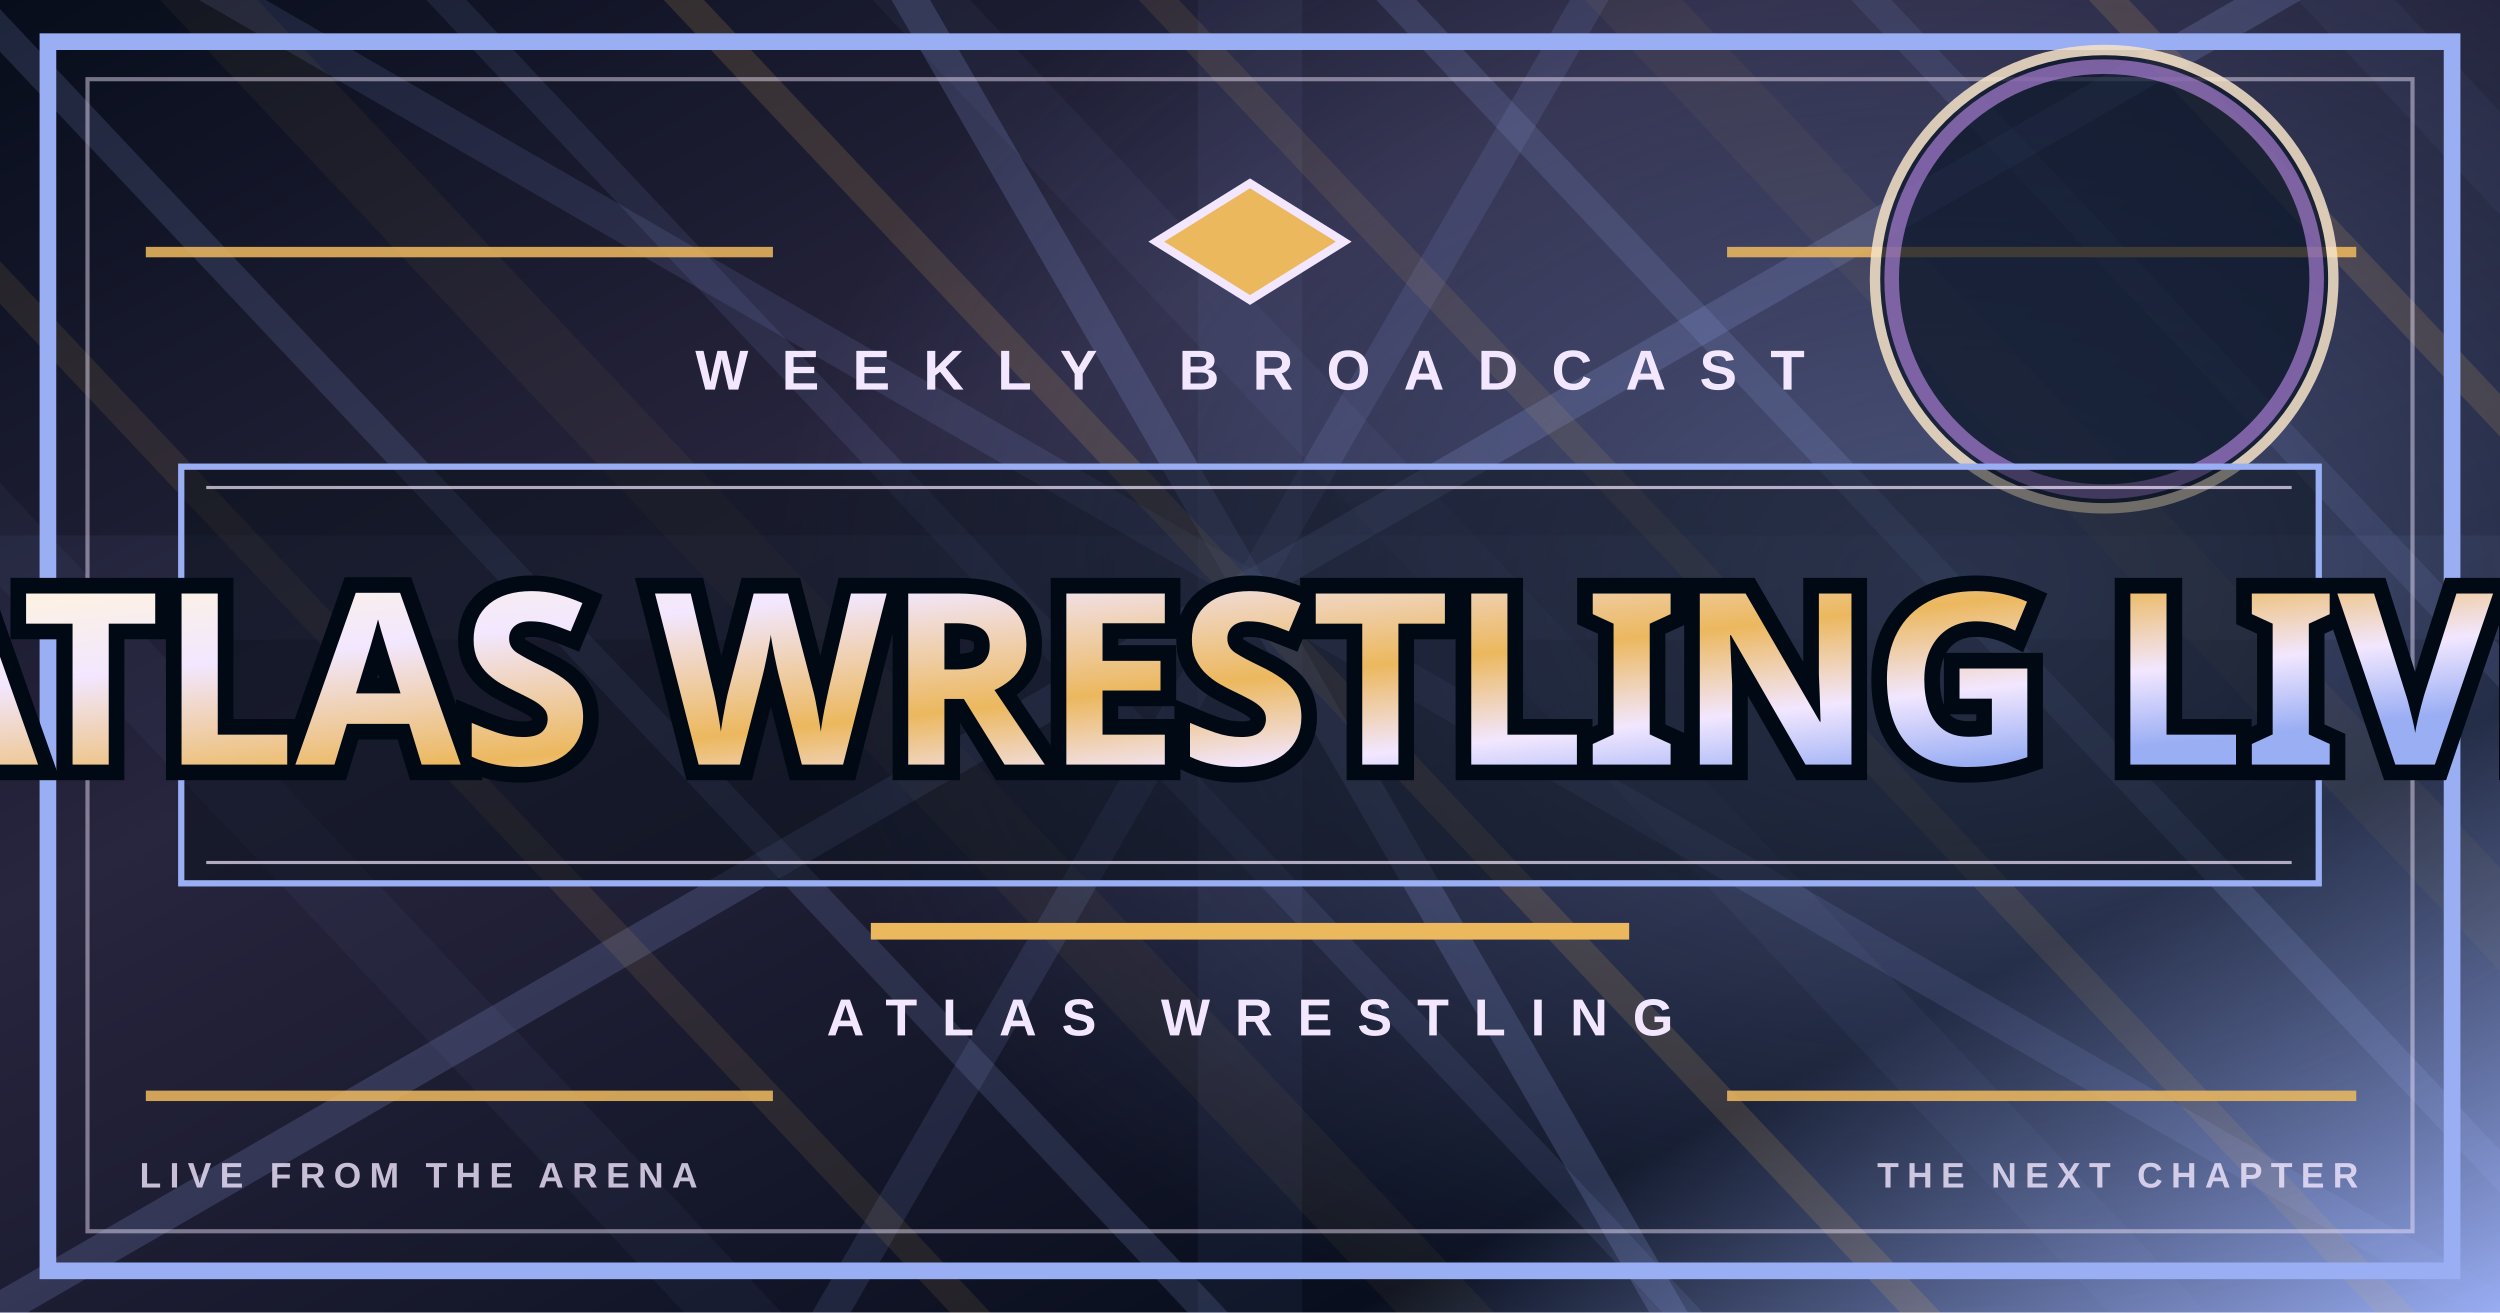
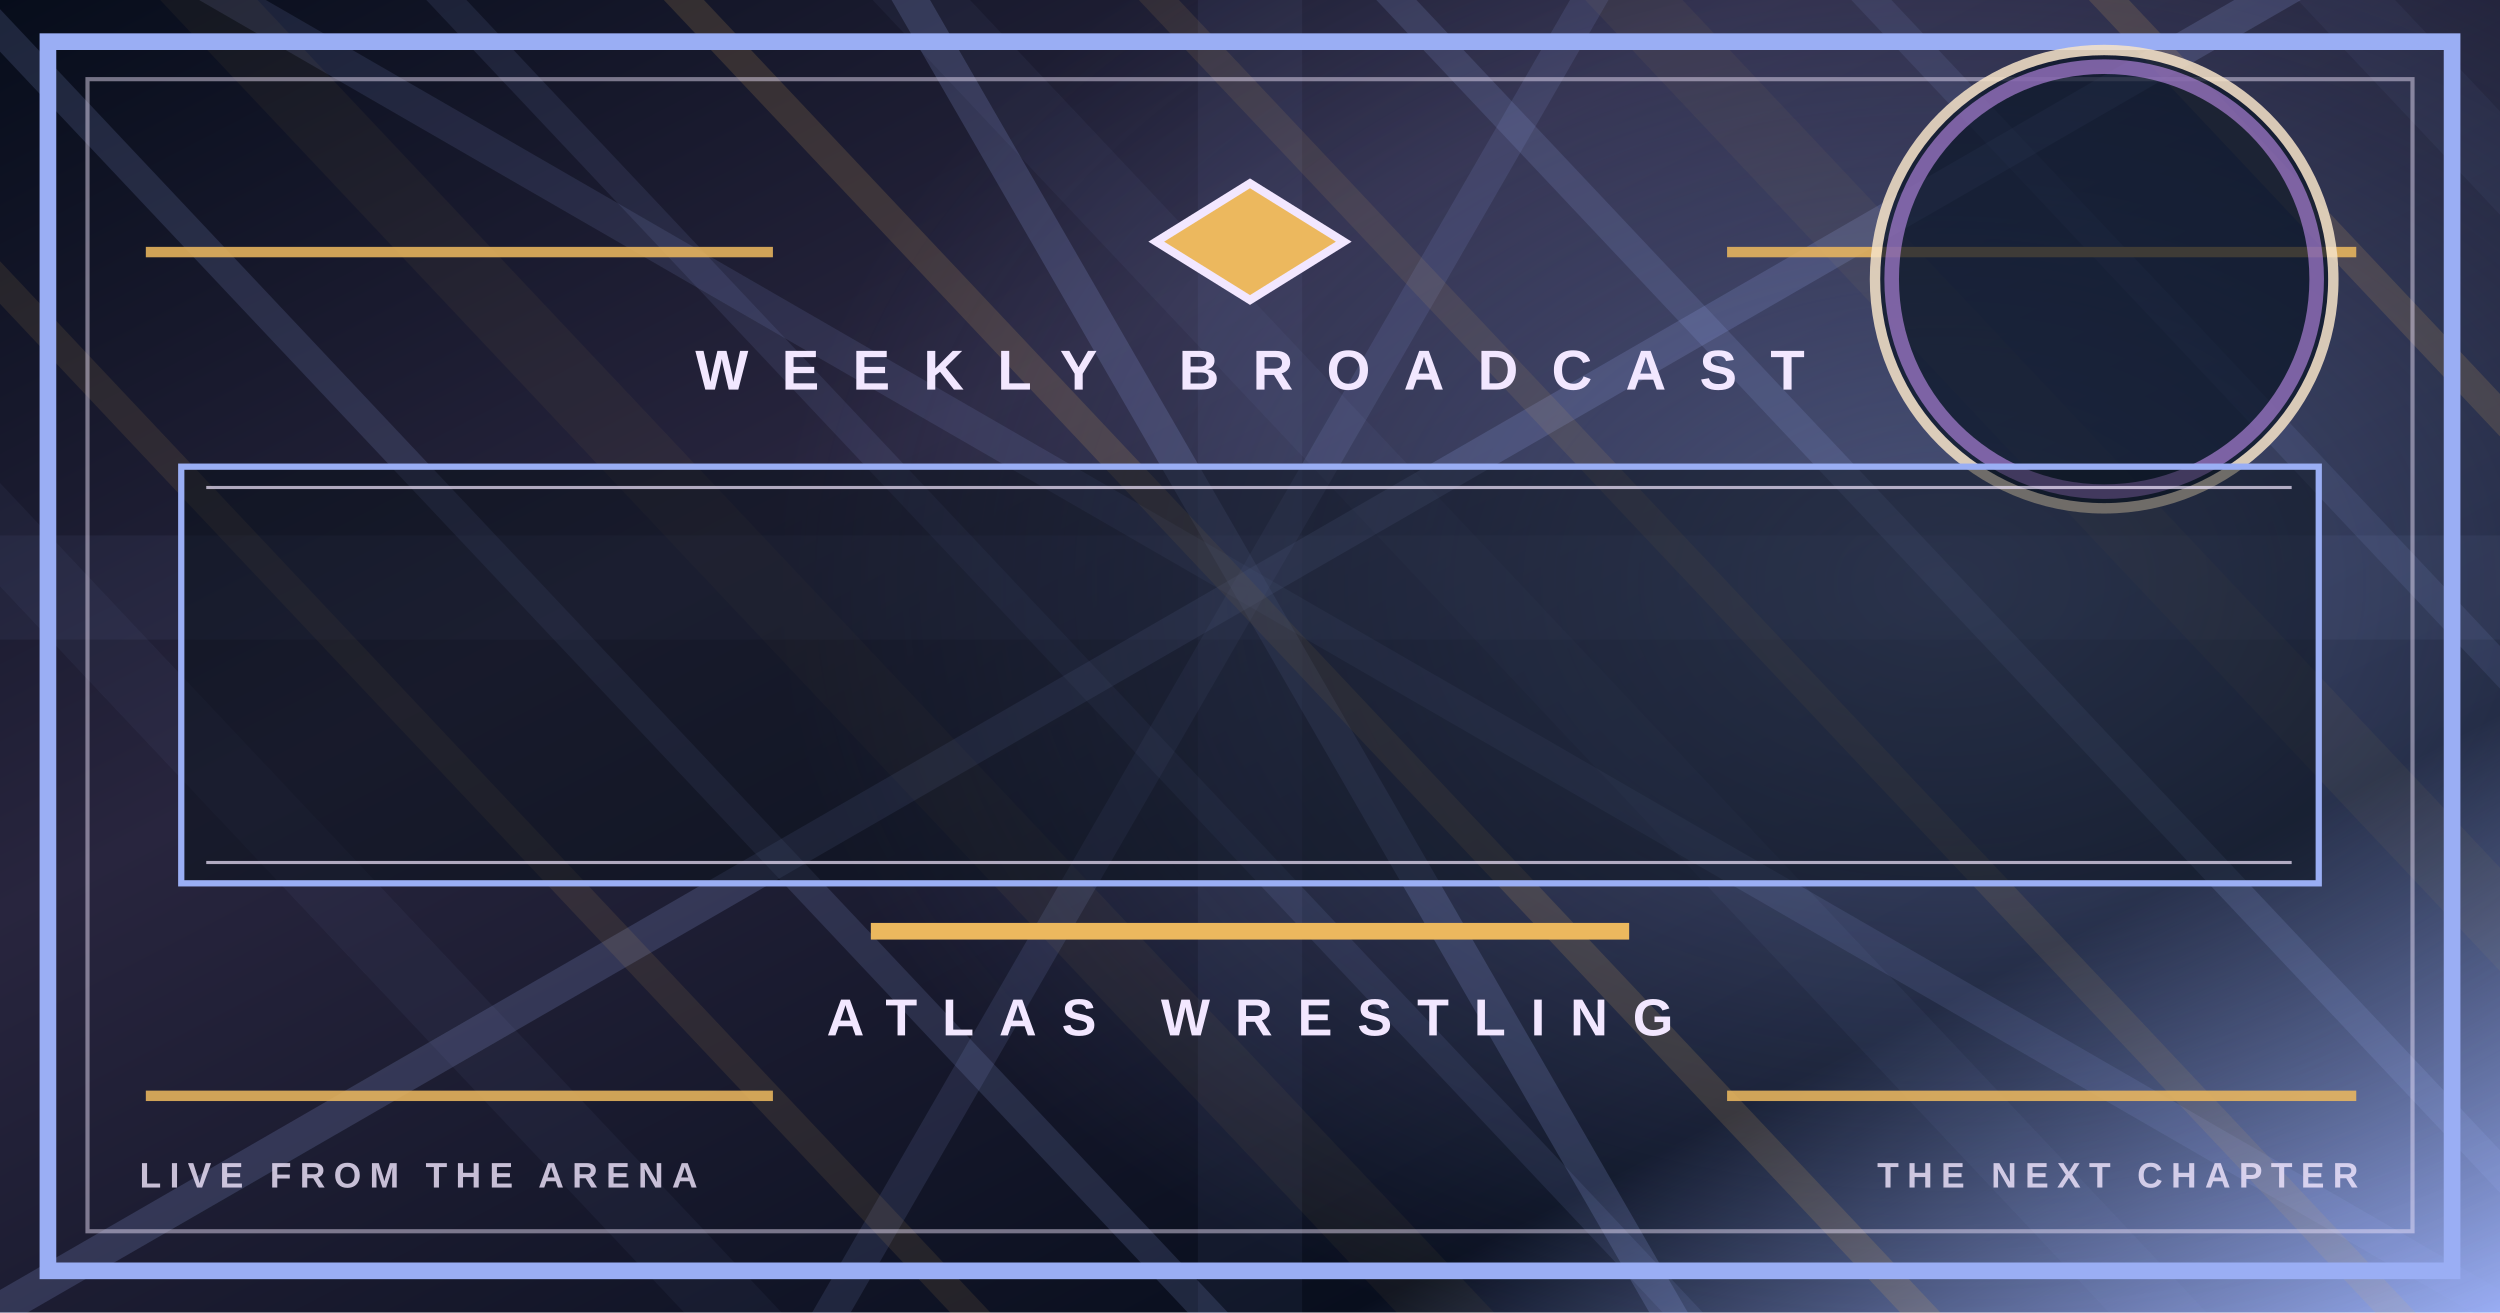
<svg xmlns="http://www.w3.org/2000/svg" width="1200" height="630" viewBox="0 0 1200 630" role="img" aria-label="ATLAS WRESTLING LIVE event art">
  <defs>
    <linearGradient id="sky" x1="0" y1="0" x2="1" y2="1">
      <stop stop-color="#070d1b" />
      <stop offset=".35" stop-color="#28253e" />
      <stop offset=".77" stop-color="#080e1d" />
      <stop offset="1" stop-color="#9aaef4" />
    </linearGradient>
    <linearGradient id="chrome" x1="0" y1="0" x2="1" y2=".6">
      <stop stop-color="#fff5dc" />
      <stop offset=".27" stop-color="#f2e7ff" />
      <stop offset=".59" stop-color="#ecb85e" />
      <stop offset=".81" stop-color="#f2e7ff" />
      <stop offset="1" stop-color="#9aaef4" />
    </linearGradient>
    <radialGradient id="spot">
      <stop stop-color="#9aaef4" stop-opacity=".39" />
      <stop offset="1" stop-color="#9aaef4" stop-opacity="0" />
    </radialGradient>
  </defs>
  <path fill="url(#sky)" d="M0 0h1200v630H0z" />
  <ellipse cx="935" cy="280" rx="570" ry="390" fill="url(#spot)" />
  <path d="M600 282L1680.0 282.0" stroke="#9aaef4" stroke-width="50" opacity="0.06" />
  <path d="M600 282L1535.3 822.0" stroke="#9aaef4" stroke-width="16" opacity="0.12" />
  <path d="M600 282L1140.0 1217.3" stroke="#9aaef4" stroke-width="16" opacity="0.18" />
  <path d="M600 282L600.0 1362.0" stroke="#9aaef4" stroke-width="50" opacity="0.06" />
  <path d="M600 282L60.0 1217.3" stroke="#9aaef4" stroke-width="16" opacity="0.12" />
  <path d="M600 282L-335.3 822.0" stroke="#9aaef4" stroke-width="16" opacity="0.18" />
  <path d="M600 282L-480.0 282.0" stroke="#9aaef4" stroke-width="50" opacity="0.06" />
  <path d="M600 282L-335.3 -258.0" stroke="#9aaef4" stroke-width="16" opacity="0.12" />
  <path d="M600 282L60.0 -653.3" stroke="#9aaef4" stroke-width="16" opacity="0.18" />
  <path d="M600 282L600.0 -798.0" stroke="#9aaef4" stroke-width="50" opacity="0.06" />
  <path d="M600 282L1140.0 -653.3" stroke="#9aaef4" stroke-width="16" opacity="0.12" />
  <path d="M600 282L1535.3 -258.0" stroke="#9aaef4" stroke-width="16" opacity="0.18" />
  <path d="M-270 -30L380 660" stroke="#9aaef4" opacity="0.05" stroke-width="34" />
  <path d="M-156 -30L494 660" stroke="#ecb85e" opacity="0.1" stroke-width="14" />
  <path d="M-42 -30L608 660" stroke="#9aaef4" opacity="0.15" stroke-width="14" />
  <path d="M72 -30L722 660" stroke="#ecb85e" opacity="0.05" stroke-width="34" />
  <path d="M186 -30L836 660" stroke="#9aaef4" opacity="0.1" stroke-width="14" />
  <path d="M300 -30L950 660" stroke="#ecb85e" opacity="0.15" stroke-width="14" />
  <path d="M414 -30L1064 660" stroke="#9aaef4" opacity="0.05" stroke-width="34" />
  <path d="M528 -30L1178 660" stroke="#ecb85e" opacity="0.1" stroke-width="14" />
  <path d="M642 -30L1292 660" stroke="#9aaef4" opacity="0.15" stroke-width="14" />
  <path d="M756 -30L1406 660" stroke="#ecb85e" opacity="0.05" stroke-width="34" />
  <path d="M870 -30L1520 660" stroke="#9aaef4" opacity="0.1" stroke-width="14" />
  <path d="M984 -30L1634 660" stroke="#ecb85e" opacity="0.15" stroke-width="14" />
  <path d="M1098 -30L1748 660" stroke="#9aaef4" opacity="0.05" stroke-width="34" />
  <path d="M1212 -30L1862 660" stroke="#ecb85e" opacity="0.1" stroke-width="14" />
  <path d="M1326 -30L1976 660" stroke="#9aaef4" opacity="0.15" stroke-width="14" />
  <g id="ppw-event-crest" color="#9aaef4" opacity=".34" transform="translate(-60 0)">
    <g fill="none" stroke="currentColor" stroke-width="9" stroke-linecap="round" stroke-linejoin="round">M905 78l-148 447M1011 78l116 447M960 130v68M952 240v84M941 380v115M775 513h342</g>
  </g>
  <path d="M23 20h1154v590H23Z" fill="none" stroke="#9aaef4" stroke-width="8" />
  <path d="M42 38h1116v553H42Z" fill="none" stroke="#f2e7ff" stroke-width="2" opacity=".46" />
  <path d="M70 121h301M829 121h302M70 526h301M829 526h302" stroke="#ecb85e" stroke-width="5" opacity=".86" />
  <path d="M600 88l45 28-45 28-45-28Z" fill="#ecb85e" stroke="#f2e7ff" stroke-width="4" />
  <text x="600" y="187" font-family="Arial,sans-serif" text-anchor="middle" font-size="27" letter-spacing="16" font-weight="900" fill="#f2e7ff">WEEKLY BROADCAST</text>
  <circle cx="1010" cy="134" r="110" fill="#0d1729e0" stroke="#f6e3c8" stroke-width="5" opacity=".85" />
  <circle cx="1010" cy="134" r="102" fill="none" stroke="#c08eec" stroke-width="7" opacity=".6" />
  <use href="#ppw-event-crest" transform="translate(1010 134) scale(.40) translate(-930 -280)" opacity=".98" />
  <path d="M87 224H1113V424H87Z" fill="#09101b82" stroke="#9aaef4" stroke-width="3" />
  <path d="M99 234h1001M99 414h1001" stroke="#f2e7ff" stroke-width="1.5" opacity=".7" />
-   <text x="600" y="367" text-anchor="middle" font-family="Impact,'Arial Black',sans-serif" font-size="115" font-weight="1000" textLength="944" lengthAdjust="spacingAndGlyphs" fill="url(#chrome)" stroke="#010914" stroke-width="15" paint-order="stroke">ATLAS WRESTLING LIVE</text>
  <path d="M418 447h364" stroke="#ecb85e" stroke-width="8" />
  <text x="600" y="497" text-anchor="middle" fill="#f2e7ff" font-family="Arial,sans-serif" font-size="25" font-weight="900" letter-spacing="12">ATLAS WRESTLING</text>
  <text x="67" y="570" fill="#f2e7ff" opacity=".8" font-family="Arial,sans-serif" font-size="17" font-weight="900" letter-spacing="4">LIVE FROM THE ARENA</text>
  <text x="1132" y="570" text-anchor="end" fill="#f2e7ff" opacity=".8" font-family="Arial,sans-serif" font-size="17" font-weight="900" letter-spacing="4">THE NEXT CHAPTER</text>
</svg>
